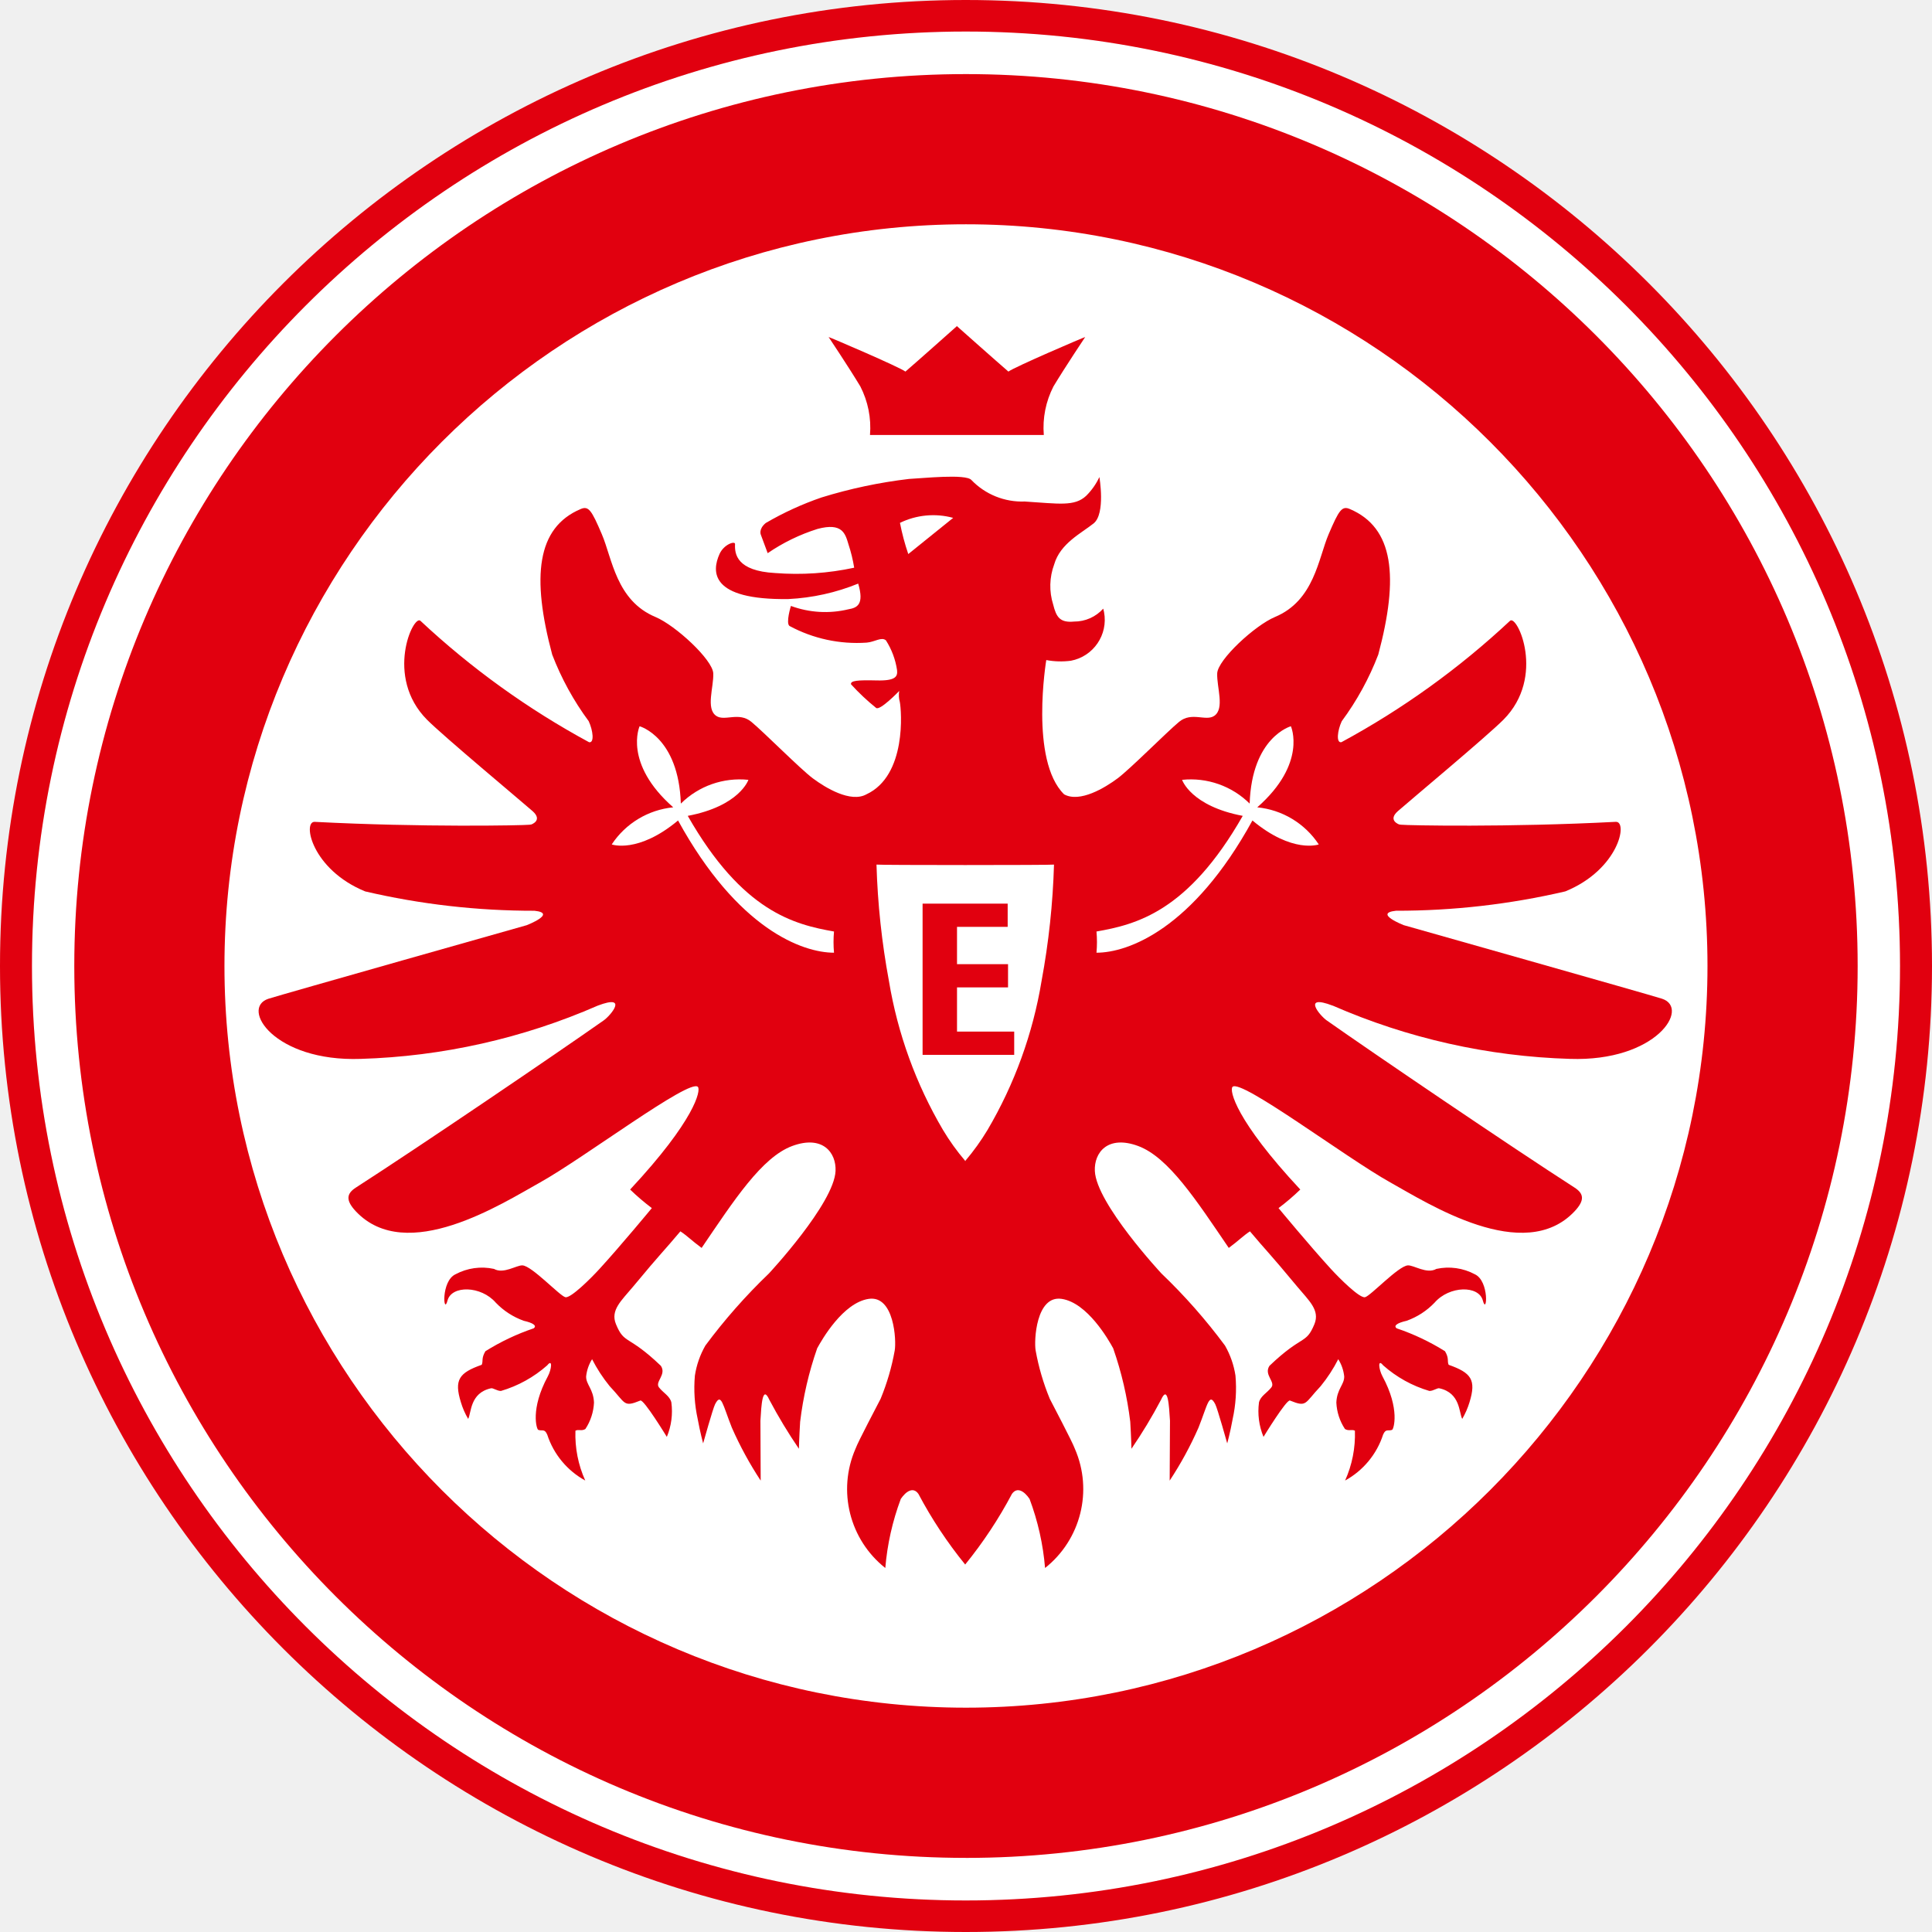
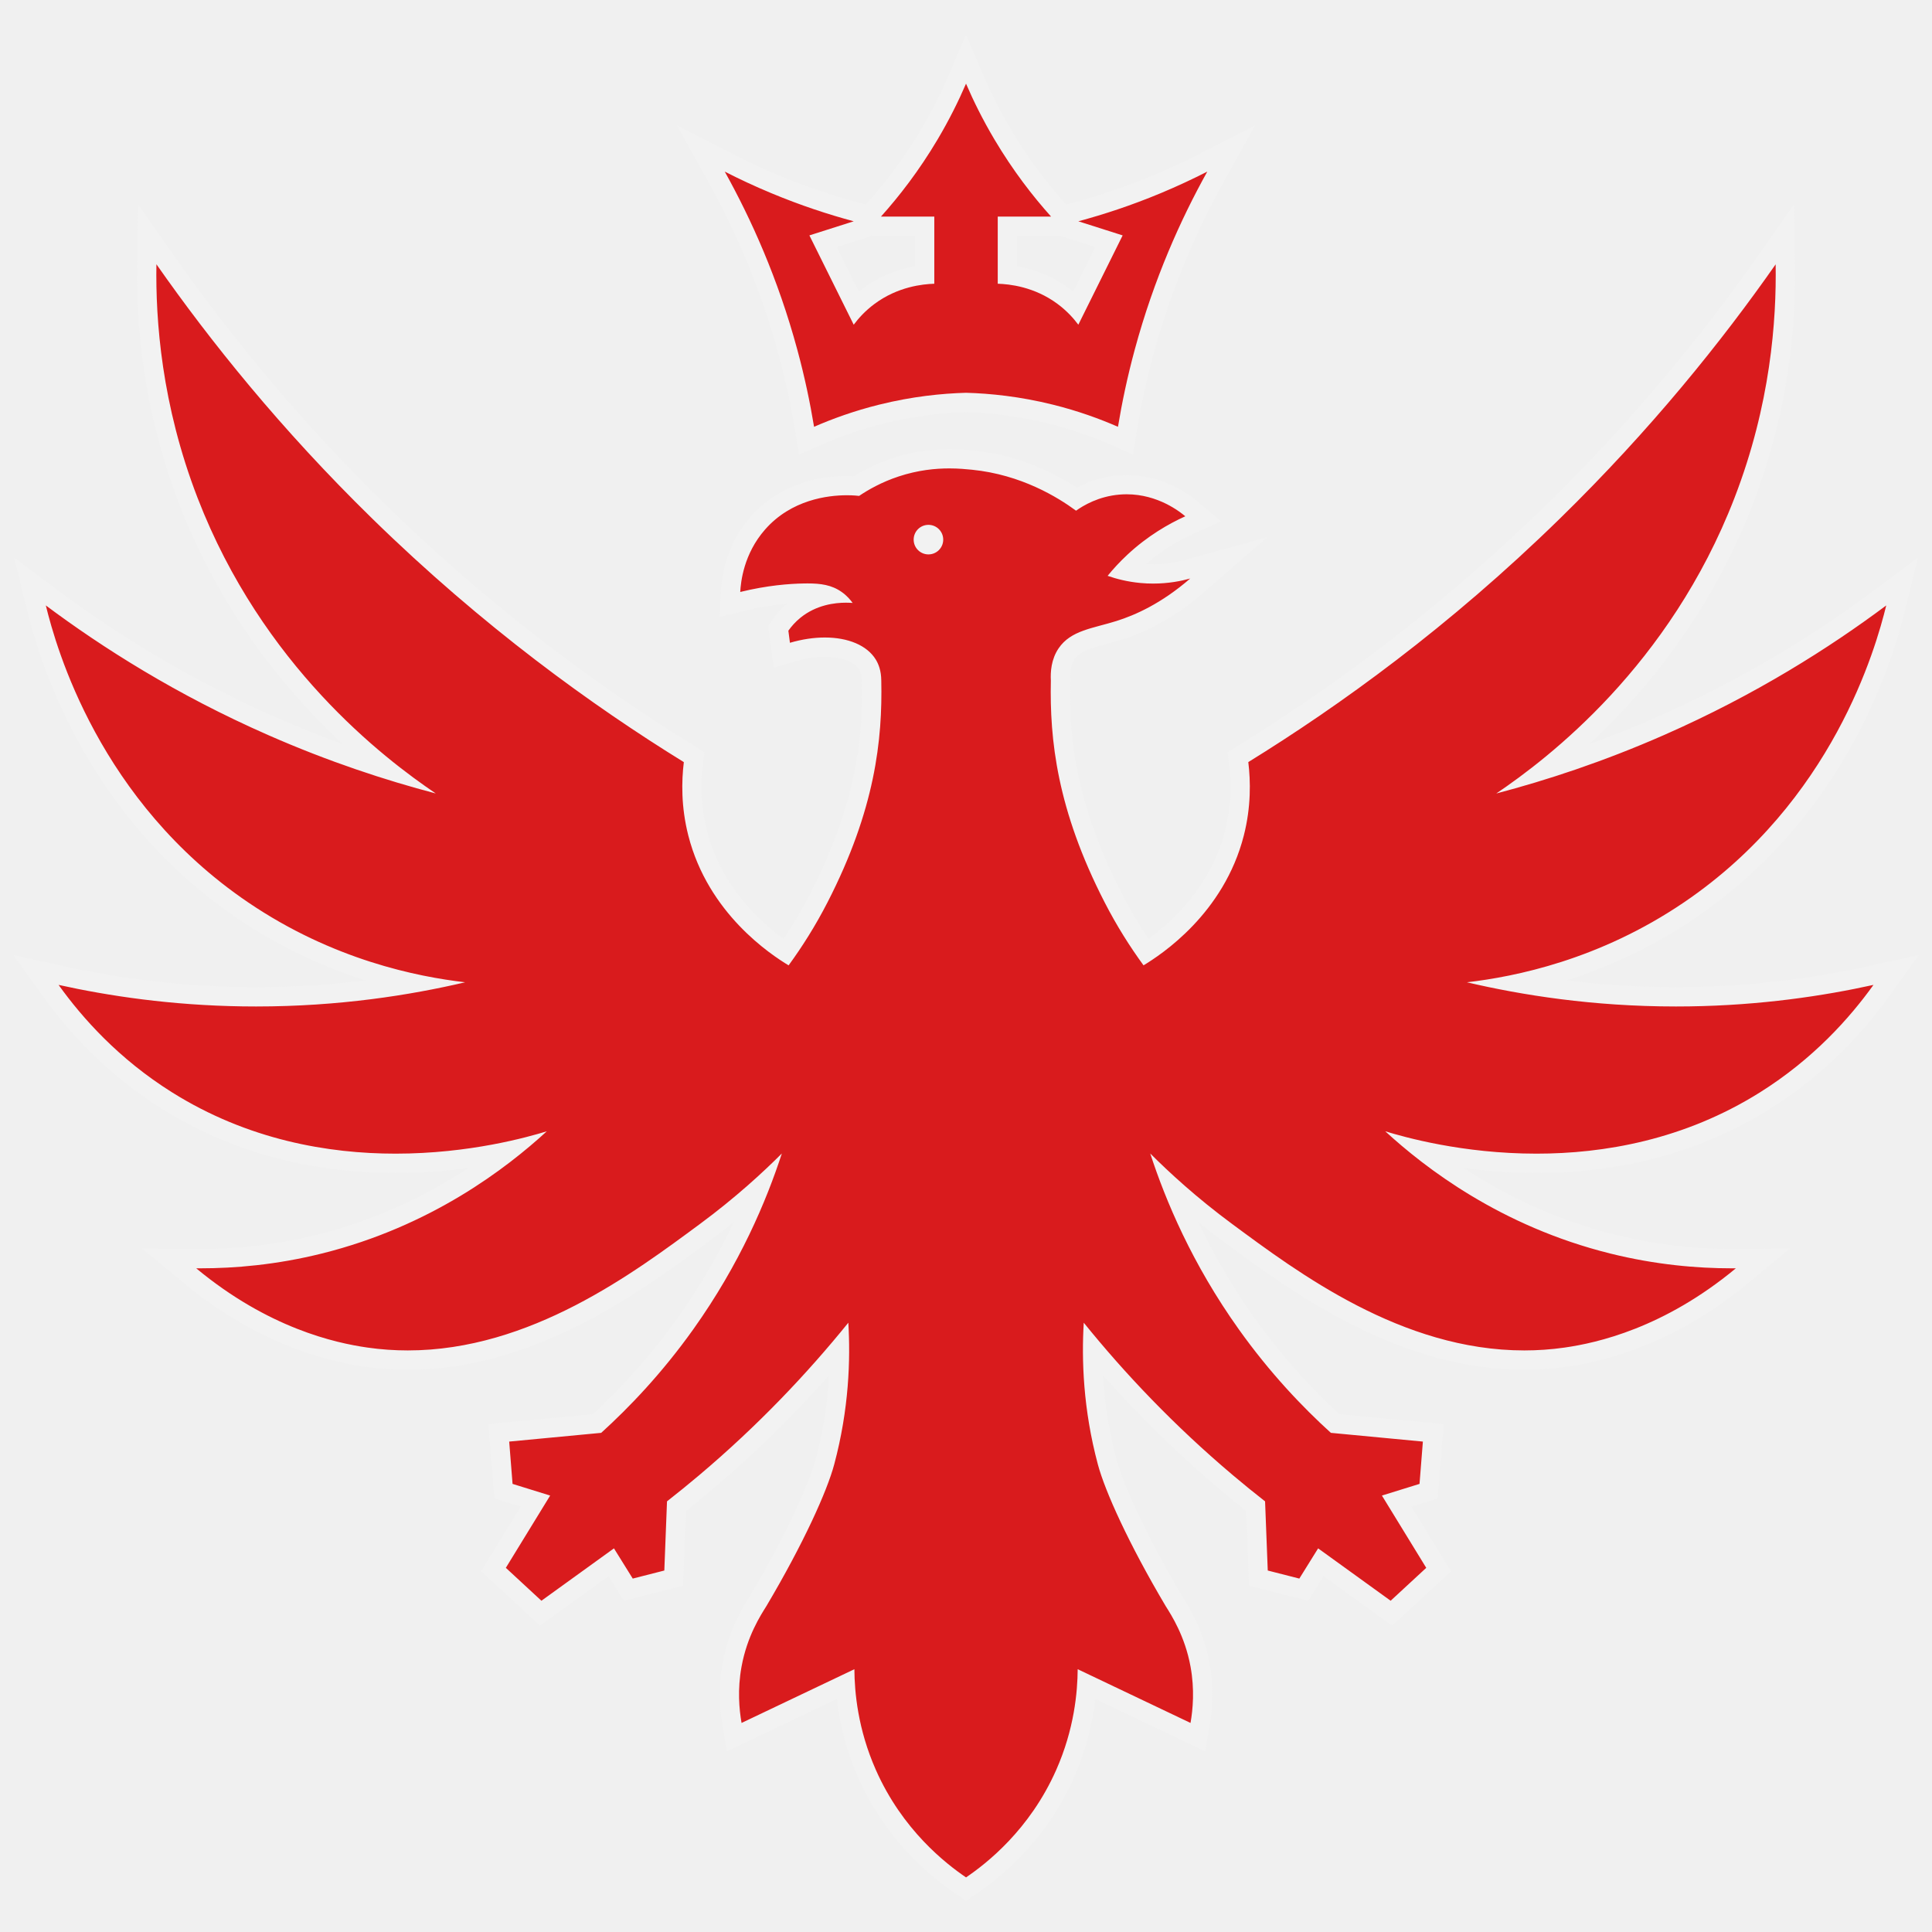
- <svg xmlns="http://www.w3.org/2000/svg" id="Calque_2" version="1.1" viewBox="0 0 1000 1000">
+ <svg xmlns="http://www.w3.org/2000/svg" id="Calque_1" data-name="Calque 1" viewBox="0 0 1000 1000">
  <defs>
    <style>
-       .st0, .st1 {
-         fill: #fff;
+       .cls-1 {
+         fill: #f2f2f2;
      }

-       .st1, .st2 {
-         fill-rule: evenodd;
-       }
- 
-       .st3, .st2 {
-         fill: #e1000f;
+       .cls-2 {
+         fill: #d91b1d;
      }
    </style>
  </defs>
-   <g id="Calque_1-2">
-     <g>
-       <path class="st0" d="M983.45,500c0,266.67-216.96,483.68-483.57,483.68S16.55,766.67,16.55,500,233.28,16.32,499.88,16.32s483.57,217.01,483.57,483.68h0Z" />
-       <path class="st3" d="M499.88,0C224.32,0,0,224.37,0,500s224.32,500,499.88,500,500.12-224.14,500.12-500S775.68,0,499.88,0ZM499.88,983.68c-266.61,0-483.34-217.01-483.34-483.68S233.28,16.32,499.88,16.32s483.57,217.01,483.57,483.68-216.96,483.68-483.57,483.68h0Z" />
-       <path class="st3" d="M499.98,961.64c-254.49,0-461.53-207.09-461.53-461.65S245.49,38.35,499.98,38.35s461.54,207.09,461.54,461.65-207.04,461.65-461.54,461.65h0ZM499.98,116.09c-211.63,0-383.8,172.22-383.8,383.9s172.17,383.9,383.8,383.9,383.81-172.22,383.81-383.9S711.61,116.09,499.98,116.09Z" />
-       <path class="st2" d="M689.84,520.51c38.76,16.94,80.41,26.3,122.69,27.56,44.8,1.56,62.49-26.32,47.74-31.13-5.88-1.93-133.74-38.09-133.74-38.09,0,0-15.81-6.18-3.98-7.45,29.51.04,58.92-3.32,87.66-10.02,27.69-11.33,32.57-36.34,26.11-36-55.64,2.9-107.84,1.86-111.15,1.49l-.96-.14s-6.14-2.07-.64-6.92c6.07-5.33,46.15-38.78,54.63-47.31,22.06-22.23,7.05-54.67,3.38-51.17-26.28,24.59-55.61,45.71-87.27,62.83-2.83.53-2.05-6.09.18-10.87,7.84-10.59,14.2-22.2,18.91-34.5,10.76-40.28,8.02-65.65-14.71-75.31-4.11-1.77-5.65.53-10.99,13.03-5.33,12.48-7.42,34.34-27.76,42.83-10.39,4.34-29.63,22.11-29.92,29.2-.28,7.1,3.98,18.21-1.52,21.98-4.34,3.01-11.72-2.28-18.2,3.1-6.46,5.36-25.26,24.35-31.81,29.24s-19.58,12.78-27.72,8.28c-17.9-17.63-9.22-69.49-9.22-69.49,4.2.79,8.5.9,12.73.35,11.69-2.21,19.38-13.48,17.17-25.17-.11-.6-.25-1.2-.42-1.8-3.84,4.29-9.34,6.72-15.1,6.69-7.31.69-9.19-2.3-10.8-8.78-2.16-6.81-1.97-14.15.53-20.85,3.13-10.85,14.13-16.14,20.39-21.17,6.28-5.03,2.99-24,2.99-24-1.69,3.62-4.01,6.91-6.85,9.72-6.02,5.65-14.25,4.05-31.79,2.94-10.36.4-20.39-3.64-27.58-11.1-2.74-3.38-25.74-.87-32.36-.58-15.35,1.82-30.49,5.02-45.25,9.59-10.03,3.44-19.7,7.87-28.87,13.22-3.86,3.22-2.53,6.07-2.53,6.07l3.54,9.54c7.94-5.44,16.63-9.66,25.81-12.55,12.85-3.43,14.36,2.44,16,7.95,1.31,3.95,2.3,8,2.96,12.12-13.43,2.9-27.21,3.83-40.91,2.76-19.88-1.08-21.03-9.84-20.75-14.97.11-1.84-5.79.09-8.04,5.13-4,8.9-5.17,23.89,35.67,23.31,12.4-.61,24.61-3.31,36.11-8,3.19,10.76-.46,12.51-5.03,13.29-9.88,2.39-20.25,1.79-29.79-1.73,0,0-2.76,8.85-.74,10.37,12.24,6.59,26.1,9.58,39.97,8.62,4.28-.37,7.65-3.13,9.95-1.17,2.97,4.66,4.93,9.89,5.75,15.36.37,3.31-.62,5.63-10.53,5.38-9.91-.25-13.7.11-13.28,2.02,3.98,4.37,8.29,8.43,12.89,12.14,1.84,1.93,12.04-8.71,12.04-8.71-.32,1.91-.21,3.86.32,5.72.83,4.28,3.68,38.05-17.31,47.79-8.14,4.5-21.15-3.38-27.72-8.28-6.55-4.9-25.33-23.89-31.81-29.24-6.46-5.38-13.86-.09-18.2-3.1-5.49-3.77-1.24-14.87-1.52-21.98-.3-7.08-19.54-24.85-29.92-29.2-20.34-8.48-22.41-30.34-27.76-42.83-5.33-12.51-6.87-14.81-10.99-13.03-22.73,9.65-25.46,35.03-14.71,75.31,4.72,12.3,11.08,23.91,18.91,34.5,2.23,4.78,3.01,11.4.18,10.87-31.65-17.13-60.98-38.24-87.27-62.83-3.68-3.49-18.68,28.94,3.38,51.17,8.48,8.53,48.56,41.98,54.63,47.31,5.49,4.85-.64,6.92-.64,6.92l-.96.14c-3.31.37-55.5,1.4-111.12-1.49-6.48-.35-1.61,24.67,26.09,36,28.74,6.7,58.15,10.06,87.66,10.02,11.86,1.26-3.98,7.45-3.98,7.45,0,0-127.83,36.16-133.74,38.09-14.76,4.8,2.94,32.69,47.74,31.13,42.28-1.26,83.93-10.62,122.69-27.56,16.23-6.18,6.57,5.22,3.1,7.63-24.04,16.92-94.81,65.01-128.27,86.53-4.78,3.08-5.47,6.5-.05,12.28,26.2,27.86,75.82-4.05,95.45-14.97,22.87-12.76,77.38-53.91,81.61-49.42,1.65,1.75-1.49,17.13-35.07,53.13,3.54,3.43,7.3,6.64,11.24,9.61,0,0-16.09,19.47-27.1,31.49-4.44,4.87-14.8,15.17-17.61,14.64-2.83-.55-17.31-16.21-22.25-16.48-3.08-.16-9.77,4.64-14.76,1.82-6.75-1.47-13.81-.48-19.9,2.78-7.65,3.56-6.23,21.56-4.14,13.59,2.11-7.98,17.37-7.72,25.01,1.13,4.03,4.2,8.98,7.4,14.46,9.36,4.71,1.06,7.03,2.53,5.1,3.91-8.75,2.96-17.13,6.94-24.96,11.84-2.23,3.77-1.03,5.15-1.91,7.03-11.65,4.11-14.39,7.7-10.78,19.36.9,3.02,2.16,5.93,3.77,8.64,1.7-3.15.85-13.43,11.81-15.84,1.15-.25,3.1,1.38,5.15,1.38,8.87-2.61,17.05-7.14,23.97-13.27,2.92-3.7,2.23,2.14.32,5.68-9.22,17.01-5.79,27.43-4.99,27.72,2.11.78,3.26-.78,4.67,2.48,3.29,10.13,10.33,18.63,19.67,23.75-3.65-8.09-5.38-16.92-5.08-25.79,1.72-.87,3.08.35,5.15-.87,2.7-4.08,4.24-8.81,4.46-13.7-.3-7.1-4.16-9.29-4.07-13.54.34-3.16,1.39-6.2,3.08-8.9,2.53,4.95,5.57,9.62,9.08,13.93,8.53,9.01,6.99,11.08,15.91,7.47,1.79-.74,13.7,18.81,13.7,18.81,2.35-5.65,3.16-11.82,2.34-17.88-.85-3.33-4.11-4.83-6.39-7.72-2.3-2.9,4.04-6.58.96-11.19-17.21-16.46-18.82-10.83-23.24-21.56-2.99-7.24,2.83-12.16,8.85-19.4,15.08-18.18,15.58-18.02,24.5-28.64,3.72,2.46,5.84,4.8,10.99,8.58,16.78-24.69,31.17-46.94,46.91-52.76,15.72-5.79,22.82,3.4,22.41,12.94-.76,16.85-34.5,53.06-34.5,53.06-11.99,11.49-23,23.97-32.89,37.31h0c-2.75,4.81-4.59,10.09-5.42,15.56-.66,7.53-.16,15.12,1.47,22.51v.02c1.29,7.03,2.8,12.53,2.8,12.53,0,0,5.06-18.07,6.18-20.25,3.19-6.16,3.88,0,8.69,12.12,4.2,9.53,9.19,18.7,14.92,27.4l-.14-30.99c.48-8.02,1.04-18.83,4.64-10.8,4.62,8.71,9.72,17.16,15.28,25.31,0,0,.16-6.32.64-13.93h-.09l.09-.02c1.55-12.92,4.49-25.64,8.78-37.93l-.14-.02.14-.02c2.46-4.55,13.4-23.66,26.68-25.66,13.26-2.02,14.41,21.63,13.49,26.74-1.53,8.56-3.98,16.93-7.29,24.97-1.26,2.53-11.7,22.18-13.03,25.93-9.42,21.68-3.08,46.98,15.45,61.65,1.02-12.23,3.72-24.26,8.02-35.75,2.66-3.91,6.39-6.46,9.12-2.6,6.85,12.94,14.95,25.17,24.18,36.53v.02h.05v-.02c9.23-11.36,17.33-23.59,24.18-36.53,2.74-3.86,6.46-1.31,9.12,2.6,4.31,11.49,7.01,23.52,8.02,35.75,18.53-14.67,24.87-39.98,15.45-61.65-1.33-3.75-11.77-23.4-13.01-25.93-3.32-8.04-5.77-16.41-7.31-24.97-.92-5.1.23-28.76,13.49-26.74,13.28,2,24.22,21.1,26.68,25.66l.16.02-.16.02c4.29,12.29,7.24,25.01,8.8,37.93l.09.02h-.09c.46,7.61.62,13.93.62,13.93,5.57-8.14,10.67-16.59,15.28-25.31,3.61-8.02,4.16,2.78,4.66,10.8l-.16,30.99c5.74-8.69,10.73-17.86,14.92-27.4,4.8-12.12,5.49-18.28,8.69-12.12,1.13,2.18,6.18,20.25,6.18,20.25,0,0,1.52-5.49,2.8-12.53v-.02c1.63-7.38,2.13-14.97,1.47-22.51-.83-5.48-2.67-10.75-5.42-15.56h0c-9.89-13.35-20.89-25.83-32.89-37.31,0,0-33.74-36.21-34.48-53.06-.44-9.54,6.67-18.73,22.39-12.94,15.74,5.82,30.13,28.07,46.93,52.76,5.13-3.77,7.24-6.12,10.96-8.58,8.92,10.62,9.42,10.46,24.5,28.64,6.02,7.24,11.84,12.16,8.87,19.4-4.44,10.74-6.04,5.1-23.26,21.56-3.08,4.62,3.26,8.3.96,11.19-2.28,2.9-5.54,4.39-6.39,7.72-.81,6.06,0,12.24,2.34,17.88,0,0,11.91-19.54,13.7-18.81,8.92,3.61,7.38,1.54,15.91-7.47,3.51-4.31,6.55-8.98,9.08-13.93,1.69,2.69,2.74,5.74,3.08,8.9.11,4.25-3.77,6.44-4.07,13.54.22,4.89,1.76,9.62,4.46,13.7,2.07,1.22,3.45,0,5.15.87.3,8.87-1.43,17.7-5.08,25.79,9.34-5.12,16.38-13.61,19.67-23.75,1.4-3.26,2.55-1.7,4.66-2.48.8-.3,4.23-10.71-4.99-27.72-1.91-3.54-2.6-9.38.35-5.68,6.91,6.13,15.09,10.66,23.95,13.27,2.07,0,4-1.63,5.15-1.38,10.96,2.41,10.11,12.69,11.84,15.84,1.59-2.72,2.86-5.62,3.77-8.64,3.59-11.66.85-15.24-10.8-19.36-.87-1.89.35-3.26-1.89-7.03-7.84-4.9-16.22-8.88-24.98-11.84-1.91-1.38.41-2.85,5.1-3.91,5.48-1.95,10.43-5.15,14.46-9.36,7.65-8.85,22.91-9.1,25.01-1.13,2.09,7.98,3.52-10.02-4.14-13.59-6.09-3.26-13.15-4.25-19.9-2.78-4.99,2.83-11.65-1.98-14.76-1.82-4.94.28-19.42,15.93-22.22,16.48-2.83.53-13.17-9.77-17.63-14.64-11.01-12.02-27.1-31.49-27.1-31.49,3.95-2.97,7.71-6.18,11.26-9.61-33.6-36-36.75-51.38-35.09-53.13,4.23-4.48,58.74,36.67,81.64,49.42,19.6,10.92,69.22,42.83,95.43,14.97,5.42-5.77,4.76-9.19-.05-12.28-33.46-21.52-104.23-69.61-128.27-86.53-3.45-2.41-13.1-13.82,3.1-7.63h0Z" />
-       <path class="st3" d="M561.69,174.45c-.48.02-36.5,15.45-39.74,17.88-6.25-5.38-24.5-21.61-26.57-23.45v-.18l-.09.09-.09-.09v.18c-2.07,1.84-20.29,18.07-26.55,23.45-3.24-2.44-39.28-17.86-39.76-17.88,0,0,10.14,15.15,16.41,25.54,3.98,7.75,5.72,16.46,5.01,25.15h89.96c-.71-8.69,1.03-17.4,5.01-25.15,6.28-10.39,16.41-25.54,16.41-25.54h0Z" />
-       <path class="st0" d="M465.83,270.63c8.56-4.17,18.35-5.09,27.53-2.58l-23.24,18.73c-1.8-5.28-3.24-10.68-4.3-16.16h0Z" />
-       <path class="st0" d="M567.53,482.15c20.59-3.63,47.39-10.23,75.71-59.86-26.84-5.08-31.37-18.6-31.37-18.6l.02-.05c12.9-1.34,25.72,3.17,34.93,12.3,1.13-34.48,21.31-40.02,21.31-40.02l.05.02s8.55,19.1-17.42,41.93c12.95,1.28,24.63,8.32,31.81,19.17l-.02.05s-13.56,4.87-34.29-12.41c-30.87,56.28-64.42,68.44-80.72,68.44.33-3.65.33-7.32,0-10.97h0Z" />
-       <path class="st1" d="M453.67,447.5c.59,20.22,2.74,40.37,6.44,60.25,4.5,27.21,13.99,53.36,27.99,77.13,3.36,5.61,7.18,10.93,11.42,15.91v.21l.09-.11.09.11.02-.23c4.23-4.98,8.04-10.29,11.4-15.88,14-23.76,23.49-49.91,27.99-77.13,3.69-19.89,5.85-40.03,6.44-60.25-.32.32-91.56.32-91.89,0h0Z" />
-       <path class="st0" d="M431.69,482.15c-20.59-3.63-47.39-10.23-75.71-59.86,26.84-5.08,31.37-18.6,31.37-18.6l-.02-.05c-12.9-1.34-25.72,3.17-34.93,12.3-1.13-34.48-21.31-40.02-21.31-40.02l-.05.02s-8.55,19.1,17.42,41.93c-12.95,1.28-24.63,8.32-31.81,19.17l.02.05s13.56,4.87,34.29-12.41c30.87,56.28,64.42,68.44,80.72,68.44-.33-3.65-.33-7.32,0-10.97h0Z" />
-       <polygon class="st3" points="524.95 545.99 524.95 533.95 495.35 533.95 495.35 511.07 521.76 511.07 521.76 499.05 495.35 499.05 495.35 479.74 521.57 479.74 521.57 467.72 477.53 467.72 477.53 545.99 524.95 545.99" />
-     </g>
+   <g>
+     <path class="cls-2" d="M576.64,225.49c-10.61-4.64-21.69-8.41-32.92-11.2-14.27-3.54-28.98-5.56-43.73-5.99-14.74.43-29.45,2.45-43.73,5.99-11.23,2.79-22.3,6.56-32.92,11.2l-5.89,2.58-1.05-6.34c-2.19-13.26-5.07-26.54-8.58-39.48-8.54-31.51-21.01-62.12-37.09-90.99l-8.01-14.38,14.65,7.5c7.7,3.94,15.65,7.63,23.63,10.96,13.64,5.69,27.82,10.53,42.13,14.39l6.64,1.79,2.45-2.73c10.84-12.09,20.51-25.27,28.76-39.18,5.37-9.06,10.21-18.58,14.4-28.28l4.59-10.65,4.59,10.65c4.18,9.71,9.03,19.22,14.4,28.28,8.25,13.91,17.92,27.1,28.76,39.18l2.45,2.73,6.64-1.79c14.31-3.85,28.49-8.69,42.13-14.39,7.98-3.33,15.93-7.02,23.63-10.96l14.65-7.5-8.01,14.38c-16.07,28.87-28.55,59.49-37.09,90.99-3.51,12.94-6.39,26.22-8.58,39.48l-1.05,6.34-5.89-2.58ZM521.43,142.21c8.32.89,18.92,3.67,28.91,11.07,2.37,1.75,4.6,3.7,6.68,5.81l17-34.25-24.3-7.73h-28.28v25.1ZM442.99,159.09c2.08-2.11,4.31-4.06,6.68-5.81,9.99-7.4,20.59-10.18,28.91-11.07v-25.1h-28.28l-24.3,7.73,17,34.25Z" />
+     <path class="cls-1" d="M500,43.28c3.85,8.94,8.66,18.68,14.69,28.85,9.65,16.28,19.97,29.53,29.34,39.97h-27.6v34.76c5.94.19,18.83,1.47,30.93,10.43,4.82,3.57,8.31,7.47,10.78,10.78,7.65-15.41,15.3-30.82,22.94-46.23-7.65-2.43-15.3-4.87-22.94-7.3,13.12-3.53,27.53-8.24,42.76-14.6,8.59-3.59,16.59-7.34,23.99-11.12-13.62,24.46-27.56,55.27-37.54,92.12-3.8,14.01-6.61,27.39-8.69,39.97-9.37-4.1-20.66-8.23-33.72-11.47-17.14-4.26-32.5-5.79-44.93-6.14-12.43.35-27.8,1.88-44.93,6.14-13.05,3.24-24.35,7.37-33.72,11.47-2.08-12.58-4.89-25.97-8.69-39.97-9.98-36.85-23.93-67.65-37.54-92.12,7.39,3.79,15.39,7.54,23.99,11.12,15.23,6.36,29.64,11.07,42.76,14.6-7.65,2.43-15.3,4.87-22.94,7.3,7.65,15.41,15.3,30.82,22.94,46.23,2.47-3.31,5.96-7.21,10.78-10.78,12.1-8.96,24.99-10.24,30.93-10.43v-34.76h-27.6c9.37-10.44,19.69-23.69,29.34-39.97,6.03-10.17,10.84-19.92,14.69-28.85M500,18.02l-9.18,21.31c-4.1,9.51-8.85,18.84-14.11,27.71-8.08,13.64-17.56,26.56-28.18,38.4l-.4.44-3.67-.99c-14.1-3.79-28.06-8.56-41.5-14.17-7.87-3.28-15.7-6.92-23.28-10.8l-29.31-15,16.02,28.77c15.88,28.52,28.2,58.75,36.63,89.87,3.46,12.78,6.31,25.9,8.47,38.99l2.09,12.69,11.78-5.15c10.36-4.53,21.16-8.21,32.12-10.93,13.88-3.45,28.18-5.41,42.52-5.84,14.34.43,28.64,2.39,42.52,5.84,10.96,2.72,21.76,6.4,32.12,10.93l11.78,5.15,2.09-12.69c2.16-13.09,5.01-26.21,8.47-38.99,8.43-31.11,20.75-61.35,36.63-89.87l16.02-28.77-29.31,15c-7.58,3.88-15.41,7.51-23.28,10.8-13.44,5.61-27.4,10.38-41.5,14.17l-3.67.99-.4-.44c-10.62-11.84-20.1-24.76-28.18-38.4-5.26-8.87-10.01-18.2-14.11-27.71l-9.18-21.31h0ZM526.43,122.11h22.51l6.17,1.96,11.47,3.65.36.12-5.49,11.05-5.98,12.05c-.71-.58-1.43-1.14-2.16-1.68-9.13-6.76-18.71-9.97-26.89-11.4v-15.76h0ZM451.06,122.11h22.51v15.76c-8.17,1.42-17.75,4.63-26.89,11.4-.73.54-1.46,1.1-2.16,1.68l-5.98-12.05-5.49-11.05.36-.12,11.47-3.65,6.17-1.96h0Z" />
+   </g>
+   <g>
+     <path class="cls-2" d="M497.19,975.87c-14.93-10.16-35.45-28.42-48.43-57.73-6.5-14.69-10.29-30.26-11.29-46.37l-57.46,27.36-1.13-6.48c-1.84-10.51-1.84-20.93,0-30.96,2.99-16.29,9.96-27.34,13.3-32.65l.23-.37c20.54-34.68,31.44-60.46,34.53-72,5.09-19.03,7.62-38.71,7.55-58.68-21.24,25.09-44.53,48.38-69.37,69.35-4.92,4.15-9.96,8.26-15,12.24l-1.45,37.22-23.5,6-8.84-14.2-36.51,26.37-24.44-22.6,21.72-35.43-16.56-5.13-2.39-30.18,50.86-4.83c16.99-15.57,32.36-32.93,45.69-51.61,15.49-21.72,28.27-45.23,38.13-70.12-8.86,7.92-18.1,15.44-27.62,22.47l-1.37,1.01c-35.25,26.04-88.53,65.4-152.79,65.4-7.22,0-14.48-.51-21.58-1.53-31.89-4.55-63.4-19.12-91.13-42.12l-10.8-8.96,14.03.11c.69,0,1.38,0,2.08,0,20.88,0,41.63-2.53,61.67-7.51,35-8.7,68.42-25.19,97.75-48.11-16.04,3.46-35.97,6.27-58.38,6.27-44.13,0-83.94-10.93-118.34-32.5-23.27-14.59-43.51-33.75-60.15-56.94l-7.62-10.62,12.76,2.82c30.93,6.83,62.64,10.54,94.24,11,2.33.04,4.64.05,6.93.05,27.09,0,54.23-2.37,80.98-7.05-31.68-7.05-61.71-19.88-88.01-37.74-33.46-22.72-60.62-52.96-80.73-89.89-11.42-20.97-20.39-44.03-25.94-66.7l-3.31-13.53,11.16,8.33c35.42,26.44,73.8,48.82,114.08,66.52,19.27,8.47,39.12,15.92,59.3,22.27-36.2-28.95-77.36-73.63-102.47-138.59-15.06-38.97-22.35-80.3-21.66-122.85l.25-15.42,8.85,12.64c32.83,46.91,70.2,90.95,111.1,130.92,48.56,47.46,102.53,89.64,160.42,125.39l2.72,1.68-.39,3.18c-1.51,12.34-.77,24.51,2.2,36.16,8.36,32.82,32.43,52.82,45.75,61.68,6.31-9.01,12.03-18.48,17.03-28.2,25.08-48.82,27.85-84.17,27.26-112.32-.02-3.35-.73-6.17-2.13-8.44-3.46-5.63-11.72-8.99-22.08-8.99-5.32,0-10.92.85-16.66,2.54l-5.61,1.65-1.81-13.99,1.12-1.59c2.06-2.92,4.48-5.52,7.2-7.73,5.33-4.32,11.14-6.64,16.48-7.81-2.83-.83-5.98-1.05-9.67-1.05-.57,0-1.14,0-1.72.01-10.31.17-21.05,1.61-31.92,4.26l-6.54,1.6.36-6.73c.42-7.69,2.8-22.5,14.1-35.36,14.85-16.9,35.27-19.42,46.11-19.42,2.07,0,3.79.09,5.04.19,6.33-4.08,13.12-7.34,20.21-9.68,8.85-2.92,18.18-4.41,27.73-4.41,4.85,0,8.86.36,12.23.7,23.14,2.33,41.47,11.82,53.49,20.12,5.27-3.21,12.76-6.5,22.07-7.27,1.33-.11,2.68-.17,4.01-.17,16.88,0,29.11,8.79,33.58,12.57l6.04,5.11-7.21,3.27c-10.63,4.82-20.25,11.2-28.61,18.98-1.61,1.5-3.18,3.06-4.7,4.66,2.82.64,5.67,1.09,8.53,1.35,2,.18,4.04.28,6.05.28,6.01,0,12.03-.82,17.88-2.44l21.28-5.88-16.67,14.47c-12.49,10.84-25.95,18.58-40.01,23.01-2.71.85-5.34,1.55-7.88,2.23-8.63,2.3-15.45,4.13-19.37,9.93-2.38,3.52-3.44,8.11-3.15,13.62v.18s0,.19,0,.19c-.59,28.14,2.18,63.5,27.26,112.32,4.99,9.72,10.71,19.19,17.03,28.2,13.32-8.86,37.39-28.86,45.75-61.68,2.97-11.65,3.71-23.82,2.2-36.16l-.39-3.18,2.72-1.68c57.89-35.74,111.86-77.93,160.42-125.39,40.89-39.97,78.27-84.01,111.1-130.92l8.85-12.64.25,15.42c.69,42.55-6.6,83.88-21.66,122.85-25.11,64.96-66.27,109.64-102.47,138.59,20.17-6.35,40.03-13.8,59.3-22.27,40.27-17.69,78.65-40.07,114.08-66.52l11.16-8.33-3.31,13.53c-5.55,22.66-14.52,45.72-25.94,66.69-20.12,36.93-47.28,67.18-80.73,89.89-26.3,17.86-56.33,30.69-88.01,37.74,26.75,4.69,53.88,7.05,80.97,7.05,2.29,0,4.61-.02,6.94-.05,31.6-.47,63.31-4.17,94.24-11l12.76-2.82-7.62,10.62c-16.64,23.19-36.88,42.35-60.15,56.94-34.39,21.56-74.21,32.5-118.34,32.5-22.41,0-42.34-2.81-58.38-6.27,29.33,22.92,62.75,39.41,97.75,48.11,20.04,4.98,40.79,7.51,61.67,7.51.7,0,1.4,0,2.08,0l14.03-.11-10.8,8.96c-27.72,23-59.24,37.57-91.13,42.12-7.1,1.01-14.36,1.53-21.58,1.53-64.26,0-117.54-39.36-152.79-65.41l-1.36-1.01c-9.52-7.03-18.76-14.55-27.62-22.47,9.86,24.89,22.64,48.4,38.13,70.12,13.33,18.69,28.7,36.05,45.69,51.61l50.86,4.83-2.39,30.18-16.56,5.13,21.72,35.43-24.44,22.6-36.51-26.37-8.84,14.2-23.5-6-1.45-37.22c-5.04-3.98-10.08-8.09-15-12.24-24.84-20.97-48.13-44.26-69.37-69.35-.07,19.96,2.46,39.65,7.55,58.68,3.09,11.54,13.98,37.32,34.53,72l.23.37c3.35,5.31,10.31,16.36,13.3,32.65,1.84,10.03,1.85,20.45,0,30.96l-1.13,6.48-57.46-27.36c-1,16.12-4.78,31.68-11.29,46.37-12.97,29.31-33.5,47.57-48.43,57.73l-2.81,1.91-2.81-1.91ZM480.56,276.66c-1.46,0-2.65,1.19-2.65,2.65s1.19,2.65,2.65,2.65,2.65-1.19,2.65-2.65-1.19-2.65-2.65-2.65Z" />
+     <path class="cls-1" d="M919.07,136.79c.47,28.98-2.61,72.56-21.32,120.97-33.53,86.76-96.23,134.66-123.28,152.95,25.99-6.83,55.4-16.45,86.78-30.24,47.58-20.9,85.87-45.3,115.06-67.09-5.4,22.06-27.66,101.38-104.63,153.64-43.98,29.86-87.59,38.52-112.41,41.41,28.32,6.63,65.11,12.52,108.18,12.52,2.32,0,4.66-.02,7.01-.05,37.11-.55,69.33-5.4,95.25-11.12-12.4,17.27-31.23,38.36-58.74,55.62-39.36,24.68-80.91,31.73-115.68,31.73-38.34,0-68.45-8.58-78.28-11.57,20.66,18.94,59.68,49.15,116.45,63.26,23.67,5.88,45.14,7.66,62.89,7.66.71,0,1.42,0,2.12,0-37.29,30.94-71.8,38.61-88.64,41.02-7.06,1.01-14.03,1.48-20.87,1.48-63.45,0-117.14-40.29-151.19-65.44-18.5-13.66-32.68-26.78-42.41-36.5,7.96,24.42,21.66,57.11,45.88,91.07,16.11,22.58,32.93,40.21,47.62,53.53,15.87,1.51,31.75,3.01,47.62,4.52-.58,7.3-1.16,14.6-1.74,21.9-6.49,2.01-12.98,4.02-19.46,6.04,7.65,12.47,15.29,24.94,22.94,37.41-6.14,5.68-12.28,11.35-18.42,17.03-12.51-9.04-25.03-18.08-37.54-27.11-3.24,5.21-6.49,10.43-9.73,15.64-5.44-1.39-10.89-2.78-16.34-4.17-.46-11.93-.93-23.87-1.39-35.8-5.55-4.34-11.11-8.85-16.68-13.56-30.51-25.76-55.96-52.67-77.17-78.91-1.14,18.99-.38,44.63,7.3,73.34,3.75,14.02,15.97,41.05,35.1,73.34,0,0,0,0,0,0,2.99,4.75,9.97,15.52,12.86,31.28,2.19,11.93,1.22,22.24,0,29.2-19.47-9.27-38.93-18.54-58.4-27.81-.08,11.79-1.75,30.97-11.12,52.14-13.77,31.1-36.16,48.47-46.67,55.62-10.5-7.14-32.9-24.51-46.67-55.62-9.37-21.17-11.05-40.35-11.12-52.14-19.47,9.27-38.93,18.54-58.4,27.81-1.22-6.96-2.19-17.27,0-29.2,2.89-15.76,9.87-26.53,12.86-31.28,0,0,0,0,0,0,19.13-32.28,31.35-59.32,35.1-73.34,7.68-28.72,8.44-54.35,7.3-73.34-21.21,26.23-46.66,53.15-77.17,78.91-5.57,4.7-11.14,9.22-16.68,13.56-.46,11.94-.93,23.87-1.39,35.8-5.44,1.39-10.89,2.78-16.34,4.17-3.24-5.21-6.49-10.43-9.73-15.64-12.51,9.04-25.03,18.08-37.54,27.11-6.14-5.68-12.28-11.36-18.42-17.03,7.65-12.47,15.29-24.94,22.94-37.41-6.49-2.01-12.98-4.02-19.46-6.04-.58-7.3-1.16-14.6-1.74-21.9,15.87-1.51,31.75-3.01,47.62-4.52,14.69-13.33,31.51-30.95,47.62-53.53,24.22-33.96,37.93-66.65,45.88-91.07-9.73,9.72-23.91,22.83-42.41,36.5-34.05,25.15-87.73,65.44-151.19,65.44-6.84,0-13.81-.47-20.87-1.48-16.84-2.4-51.35-10.08-88.64-41.02.7,0,1.41,0,2.12,0,17.74,0,39.22-1.77,62.88-7.66,56.77-14.11,95.79-44.33,116.45-63.26-9.84,2.99-39.94,11.57-78.28,11.57-34.77,0-76.32-7.06-115.68-31.73-27.52-17.25-46.35-38.34-58.74-55.62,25.91,5.73,58.13,10.57,95.25,11.12,2.35.04,4.69.05,7.01.05,43.07,0,79.86-5.88,108.18-12.52-24.82-2.9-68.43-11.55-112.41-41.42-76.97-52.26-99.23-131.59-104.63-153.64,29.19,21.79,67.48,46.19,115.06,67.09,31.38,13.79,60.8,23.42,86.78,30.24-27.05-18.29-89.75-66.18-123.28-152.95-18.71-48.41-21.79-91.99-21.32-120.97,27.82,39.76,64.4,85.4,111.7,131.63,57.4,56.1,114.07,96.91,161.29,126.06-1.2,9.79-1.48,23.09,2.32,38,10.31,40.47,42.75,61.65,51.91,67.2,6.94-9.5,13.84-20.36,20.16-32.67,24.69-48.08,28.45-84.23,27.81-114.71-.02-5.25-1.52-8.75-2.87-10.95-4.49-7.29-14.26-11.37-26.34-11.37-5.62,0-11.75.88-18.07,2.74-.27-2.08-.54-4.17-.81-6.26,1.54-2.18,3.57-4.54,6.26-6.72,8.25-6.69,17.85-7.78,23.55-7.78,1.42,0,2.59.07,3.45.13-1.12-1.57-2.94-3.75-5.68-5.68-5.19-3.66-10.85-4.42-17.66-4.42-.59,0-1.2,0-1.81.02-7.65.13-18.99.97-33.02,4.4.28-5.18,1.76-19.7,12.86-32.33,13.61-15.49,32.53-17.73,42.36-17.73,3.35,0,5.65.26,6.31.34,4.65-3.14,11.55-7.12,20.51-10.08,9.97-3.29,18.95-4.15,26.16-4.15,4.77,0,8.76.38,11.73.68,25.6,2.57,44.41,14.26,53.88,21.2,3.74-2.65,11.62-7.44,22.59-8.34,1.23-.1,2.42-.15,3.6-.15,16.33,0,27.73,9.18,30.35,11.39-8.62,3.91-19.42,10.07-29.95,19.87-3.97,3.7-7.37,7.41-10.25,10.95,4.44,1.55,10.2,3.08,17.03,3.71,2.25.21,4.43.3,6.51.3,7.93,0,14.54-1.32,19.21-2.62-14.87,12.9-28.39,18.92-38.24,22.01-12.09,3.81-23.57,4.77-29.89,14.14-3.82,5.66-4.24,12.12-4,16.69-.64,30.48,3.11,66.63,27.81,114.71,6.32,12.31,13.22,23.17,20.16,32.67,9.16-5.55,41.59-26.73,51.91-67.2,3.8-14.91,3.51-28.21,2.32-38,47.22-29.16,103.89-69.96,161.29-126.06,47.3-46.23,83.87-91.87,111.7-131.63M480.56,286.96c4.23,0,7.65-3.42,7.65-7.65s-3.42-7.65-7.65-7.65-7.65,3.42-7.65,7.65,3.42,7.65,7.65,7.65M928.57,105.78l-17.69,25.28c-32.65,46.65-69.82,90.46-110.49,130.21-48.29,47.2-101.97,89.16-159.55,124.71l-5.45,3.36.78,6.36c1.43,11.72.73,23.27-2.08,34.32-7.17,28.13-26.55,46.4-39.63,55.93-5.08-7.58-9.72-15.45-13.86-23.5-24.57-47.83-27.29-82.41-26.71-109.93v-.37s-.01-.37-.01-.37c-.23-4.4.54-7.96,2.3-10.56,2.74-4.06,7.8-5.57,16.51-7.9,2.6-.69,5.29-1.41,8.1-2.3,14.72-4.63,28.78-12.71,41.79-24l33.33-28.94-42.55,11.74c-5.42,1.5-10.99,2.26-16.55,2.26-1.23,0-2.47-.04-3.71-.11,7.3-6.3,15.52-11.54,24.5-15.61l14.41-6.53-12.08-10.21c-4.89-4.13-18.27-13.75-36.8-13.75-1.47,0-2.96.06-4.42.18-8.68.72-15.91,3.42-21.44,6.37-12.51-8.19-30.66-16.95-53.21-19.22-3.5-.35-7.65-.73-12.73-.73-10.08,0-19.94,1.57-29.29,4.66-6.96,2.3-13.65,5.43-19.94,9.33-1.08-.06-2.34-.1-3.74-.1-11.69,0-33.71,2.74-49.87,21.12-12.29,13.99-14.89,30.06-15.34,38.39l-.73,13.45,13.09-3.2c7.4-1.81,14.73-3.03,21.89-3.65-2.83,2.38-5.36,5.15-7.53,8.23l-2.24,3.18.5,3.86.81,6.26,1.5,11.61,11.23-3.3c5.28-1.55,10.41-2.34,15.25-2.34,8.48,0,15.31,2.53,17.82,6.61.91,1.48,1.38,3.41,1.39,5.76v.08s0,.08,0,.08c.58,27.52-2.14,62.1-26.71,109.93-4.14,8.05-8.78,15.93-13.86,23.5-13.07-9.53-32.46-27.8-39.63-55.93-2.81-11.05-3.52-22.6-2.08-34.32l.78-6.36-5.45-3.36c-57.58-35.55-111.26-77.51-159.55-124.71-40.67-39.75-77.84-83.56-110.49-130.21l-17.69-25.28-.5,30.85c-.7,43.19,6.7,85.16,21.99,124.73,14.96,38.72,37.19,74.16,66.06,105.34,5.92,6.39,12.08,12.57,18.47,18.51-11.73-4.27-23.31-8.91-34.69-13.9-39.93-17.54-77.98-39.73-113.1-65.95l-22.32-16.67,6.63,27.06c5.65,23.08,14.78,46.55,26.41,67.9,20.5,37.64,48.19,68.47,82.32,91.64,20.28,13.77,42.73,24.61,66.43,32.19-18.78,2.31-37.69,3.47-56.58,3.47-2.28,0-4.58-.02-6.86-.05-31.27-.46-62.64-4.13-93.24-10.89l-25.52-5.64,15.24,21.24c17.02,23.72,37.73,43.32,61.56,58.26,35.2,22.07,75.91,33.26,120.99,33.26,13.56,0,26.23-1.01,37.71-2.57-24.26,15.97-50.78,27.72-78.28,34.56-19.65,4.88-39.99,7.36-60.47,7.36-.69,0-1.37,0-2.04,0l-28.06-.22,21.6,17.92c28.44,23.59,60.81,38.54,93.61,43.22,7.34,1.05,14.83,1.58,22.29,1.58,29.23,0,58.72-7.8,90.14-23.86,26.1-13.33,48.01-29.52,65.61-42.53l1.37-1.01c3.9-2.88,7.75-5.84,11.55-8.88-8.22,17.37-17.95,33.96-29.11,49.6-12.81,17.95-27.52,34.66-43.77,49.7l-26.93,2.56-17.35,1.65-9.8.93.78,9.81.8,10.05.94,11.85.54,6.75,6.47,2.01,7.18,2.23-4.75,7.74-11.47,18.71-4.29,7,6.03,5.57,9.79,9.05,8.63,7.98,6.01,5.56,6.63-4.79,18.6-13.43,10.26-7.41,1.91,3.06,2.17,3.48,3.87,6.22,7.1-1.81,8.17-2.09,8.17-2.09,7.23-1.85.29-7.46.69-17.86.52-13.33c4.47-3.56,8.94-7.22,13.32-10.91,21.52-18.16,41.88-38.05,60.76-59.33-.87,14.78-3.21,29.35-7,43.54-3,11.23-13.7,36.47-33.96,70.67l-.2.32c-3.24,5.14-10.82,17.18-13.99,34.41-1.95,10.62-1.96,21.63-.01,32.73l2.27,12.96,11.88-5.66,30.42-14.49,14.59-6.95c1.6,14.11,5.31,27.78,11.06,40.79,13.45,30.39,34.72,49.31,50.19,59.84l5.62,3.83,5.62-3.83c15.47-10.52,36.73-29.45,50.19-59.84,5.76-13.01,9.46-26.67,11.06-40.79l14.59,6.95,30.42,14.49,11.88,5.66,2.27-12.96c1.94-11.1,1.94-22.11-.02-32.73-3.16-17.23-10.75-29.27-13.99-34.41l-.2-.32c-20.26-34.2-30.95-59.44-33.96-70.67-3.8-14.19-6.14-28.76-7-43.54,18.88,21.28,39.25,41.17,60.76,59.33,4.38,3.7,8.85,7.36,13.32,10.91l.52,13.33.69,17.86.29,7.46,7.23,1.85,8.17,2.09,8.17,2.09,7.1,1.81,3.87-6.22,2.17-3.48,1.91-3.06,10.26,7.41,18.6,13.43,6.63,4.79,6.01-5.56,8.63-7.98,9.79-9.05,6.03-5.57-4.29-7-11.47-18.71-4.75-7.74,7.18-2.23,6.47-2.01.54-6.75.41-5.13,1.33-16.77.78-9.82-9.8-.93-17.35-1.65-26.93-2.56c-16.25-15.04-30.96-31.75-43.77-49.7-11.16-15.64-20.89-32.23-29.11-49.6,3.8,3.04,7.65,6,11.55,8.88l1.36,1.01c17.61,13.01,39.52,29.2,65.62,42.53,31.43,16.05,60.92,23.86,90.15,23.86,7.45,0,14.95-.53,22.29-1.58,32.81-4.68,65.18-19.63,93.61-43.22l21.6-17.92-28.06.22c-.67,0-1.35,0-2.04,0-20.48,0-40.83-2.48-60.47-7.36-27.5-6.84-54.02-18.58-78.28-34.56,11.48,1.56,24.15,2.57,37.71,2.57,45.08,0,85.79-11.19,120.99-33.26,23.82-14.94,44.53-34.54,61.56-58.26l15.24-21.24-25.52,5.64c-30.6,6.76-61.96,10.43-93.24,10.89-2.28.03-4.59.05-6.86.05-18.89,0-37.8-1.16-56.58-3.47,23.7-7.57,46.15-18.41,66.43-32.18,34.12-23.17,61.82-54,82.32-91.64,11.62-21.34,20.76-44.82,26.41-67.9l6.63-27.06-22.32,16.66c-35.12,26.22-73.17,48.4-113.1,65.95-11.37,5-22.96,9.64-34.69,13.9,6.39-5.94,12.55-12.11,18.47-18.51,28.87-31.18,51.1-66.62,66.06-105.34,15.29-39.58,22.69-81.54,21.99-124.73l-.5-30.85h0Z" />
  </g>
</svg>
